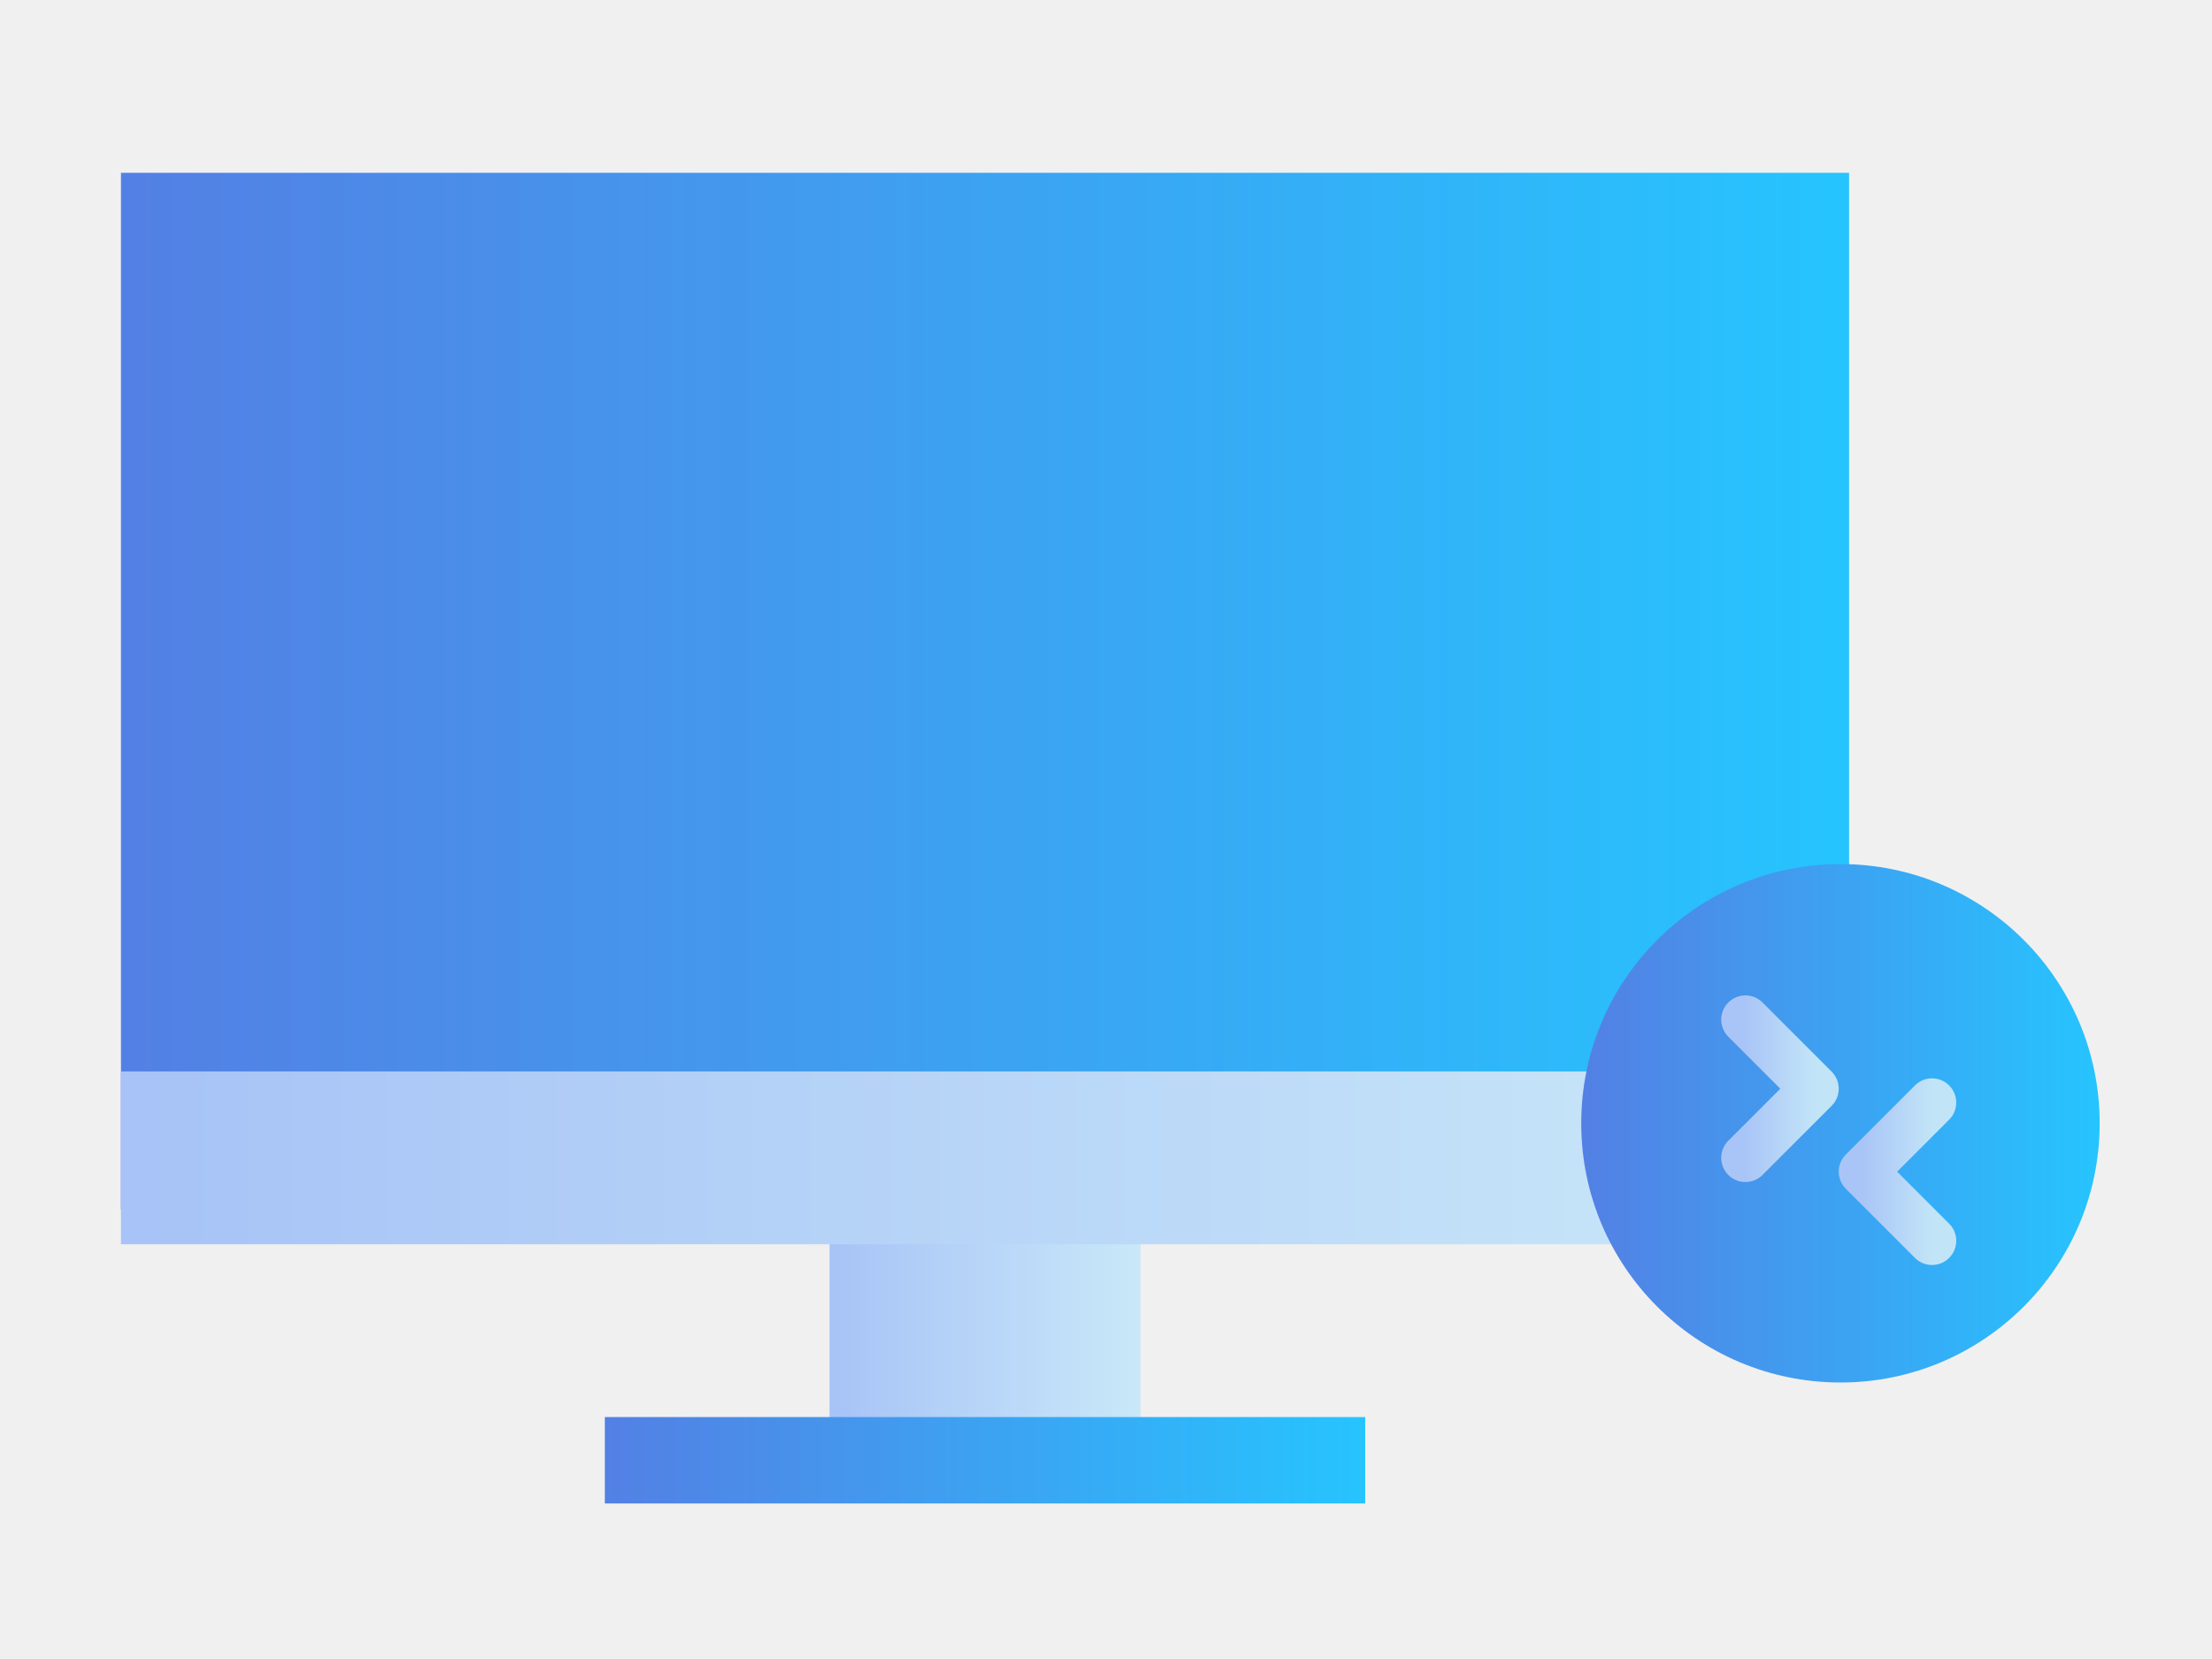
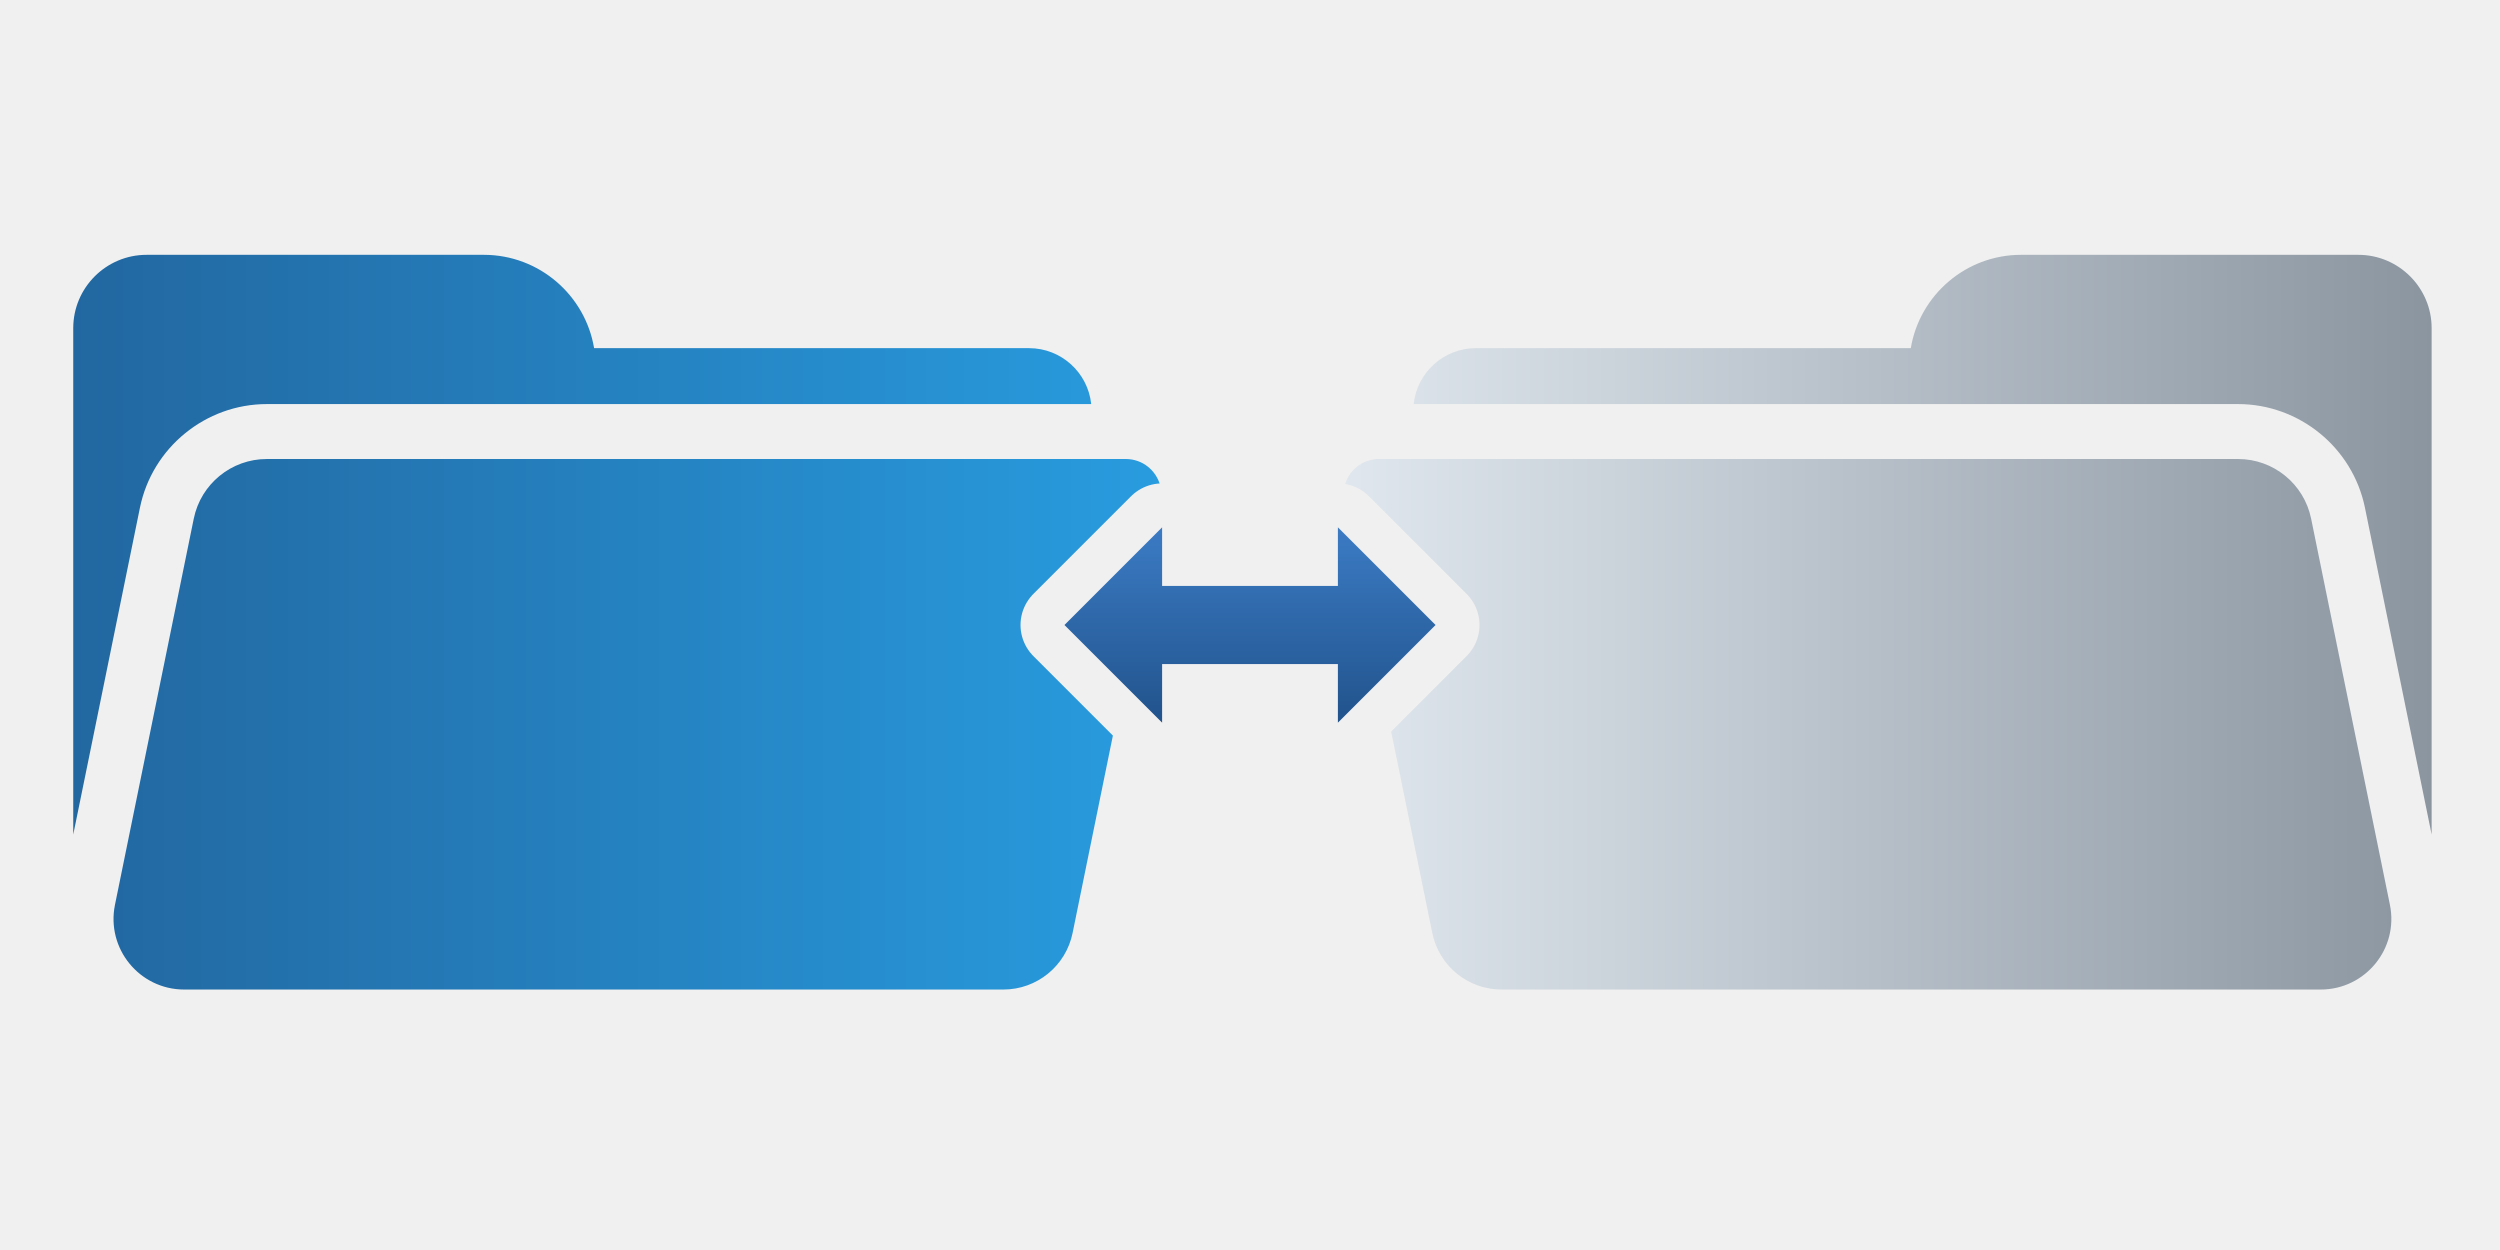
- <svg xmlns="http://www.w3.org/2000/svg" viewBox="0 0 512 384">
+ <svg xmlns="http://www.w3.org/2000/svg" viewBox="0 0 512 256">
  <defs>
-     <linearGradient id="screenGradient" x1="0%" y1="0%" x2="100%" y2="0%">
-       <stop offset="0%" stop-color="#5380e4" />
-       <stop offset="100%" stop-color="#26C4FF" />
+     <linearGradient id="blueFolder" x1="0%" y1="0%" x2="100%" y2="0%">
+       <stop offset="0%" stop-color="#2267A0" />
+       <stop offset="100%" stop-color="#289cdf" />
    </linearGradient>
-     <linearGradient id="standGradient" x1="0%" y1="0%" x2="100%" y2="0%">
-       <stop offset="0%" stop-color="#a7c3f7" />
-       <stop offset="100%" stop-color="#c9e8f8" />
+     <linearGradient id="greyFolder" x1="0%" y1="0%" x2="100%" y2="0%">
+       <stop offset="0%" stop-color="#8a95a0" />
+       <stop offset="100%" stop-color="#e0e7ee" />
    </linearGradient>
-     <linearGradient id="badgeGradient" x1="0%" y1="0%" x2="100%" y2="0%">
-       <stop offset="0%" stop-color="#5380e4" />
-       <stop offset="100%" stop-color="#26C4FF" />
+     <linearGradient id="arrows" x1="0%" y1="0%" x2="0%" y2="100%">
+       <stop offset="0%" stop-color="#3b7bc4" />
+       <stop offset="100%" stop-color="#21538C" />
    </linearGradient>
-     <linearGradient id="chevronGradient" x1="0%" y1="0%" x2="100%" y2="0%">
-       <stop offset="0%" stop-color="#a9c5f7" />
-       <stop offset="100%" stop-color="#c2e4f7" />
-     </linearGradient>
+     <path id="doubleArrow" d="M 218 128 L 238 108 L 238 120 L 274 120 L 274 108 L 294 128 L 274 148 L 274 136 L 238 136 L 238 148 Z" />
+     <mask id="foldersMask">
+       <rect x="0" y="0" width="512" height="256" fill="white" />
+       <use href="#doubleArrow" fill="black" stroke="black" stroke-width="18" stroke-linejoin="round" />
+     </mask>
  </defs>
-   <g transform="translate(8,-40)">
-     <rect x="184" y="326" width="72" height="48" fill="url(#standGradient)" />
-     <rect x="20" y="80" width="400" height="240" fill="url(#screenGradient)" />
-     <rect x="20" y="288" width="400" height="40" fill="url(#standGradient)" />
-     <rect x="132" y="368" width="176" height="20" fill="url(#screenGradient)" />
-   </g>
-   <g transform="translate(0,-40)">
-     <circle cx="426" cy="300" r="60" fill="url(#badgeGradient)" />
-     <g transform="scale(0.8), translate(105,75)">
-       <g stroke="url(#chevronGradient)" stroke-width="14" stroke-linecap="round" stroke-linejoin="round" fill="none">
-         <path transform="translate(8,0)" d="M392 270 L412 290 L392 310" />
-         <path transform="translate(12,24)" d="M442 310 L422 290 L442 270" />
-       </g>
+   <g mask="url(#foldersMask)">
+     <g transform="translate(15,16) scale(1.125,1.125)">
+       <path fill="url(#blueFolder)" d="M197.951,77.097l-16.024,78.532c-1.222,5.987-6.488,10.288-12.599,10.288H20.196c-8.135,0-14.225-7.459-12.599-15.429 L21.94,80.197c1.29-6.32,6.849-10.859,13.299-10.859h150.14h6.237c3.068,0,5.558,2.11,6.266,4.856 C198.117,75.109,198.155,76.094,197.951,77.097z M12.142,78.198c2.23-10.928,11.943-18.86,23.097-18.86h150.076 c-0.6-5.713-5.444-10.181-11.314-10.181H94.819c-1.605-9.628-9.995-16.989-20.07-16.989H13.35C5.989,32.167,0,38.156,0,45.517 v92.186L12.142,78.198z" />
+     </g>
+     <g transform="translate(498,16) scale(-1.125,1.125)">
+       <path fill="url(#greyFolder)" d="M197.951,77.097l-16.024,78.532c-1.222,5.987-6.488,10.288-12.599,10.288H20.196c-8.135,0-14.225-7.459-12.599-15.429 L21.94,80.197c1.29-6.32,6.849-10.859,13.299-10.859h150.14h6.237c3.068,0,5.558,2.11,6.266,4.856 C198.117,75.109,198.155,76.094,197.951,77.097z M12.142,78.198c2.23-10.928,11.943-18.86,23.097-18.86h150.076 c-0.6-5.713-5.444-10.181-11.314-10.181H94.819c-1.605-9.628-9.995-16.989-20.07-16.989H13.35C5.989,32.167,0,38.156,0,45.517 v92.186L12.142,78.198z" />
    </g>
  </g>
+   <g>
+     <use href="#doubleArrow" fill="url(#arrows)" />
+   </g>
</svg>
